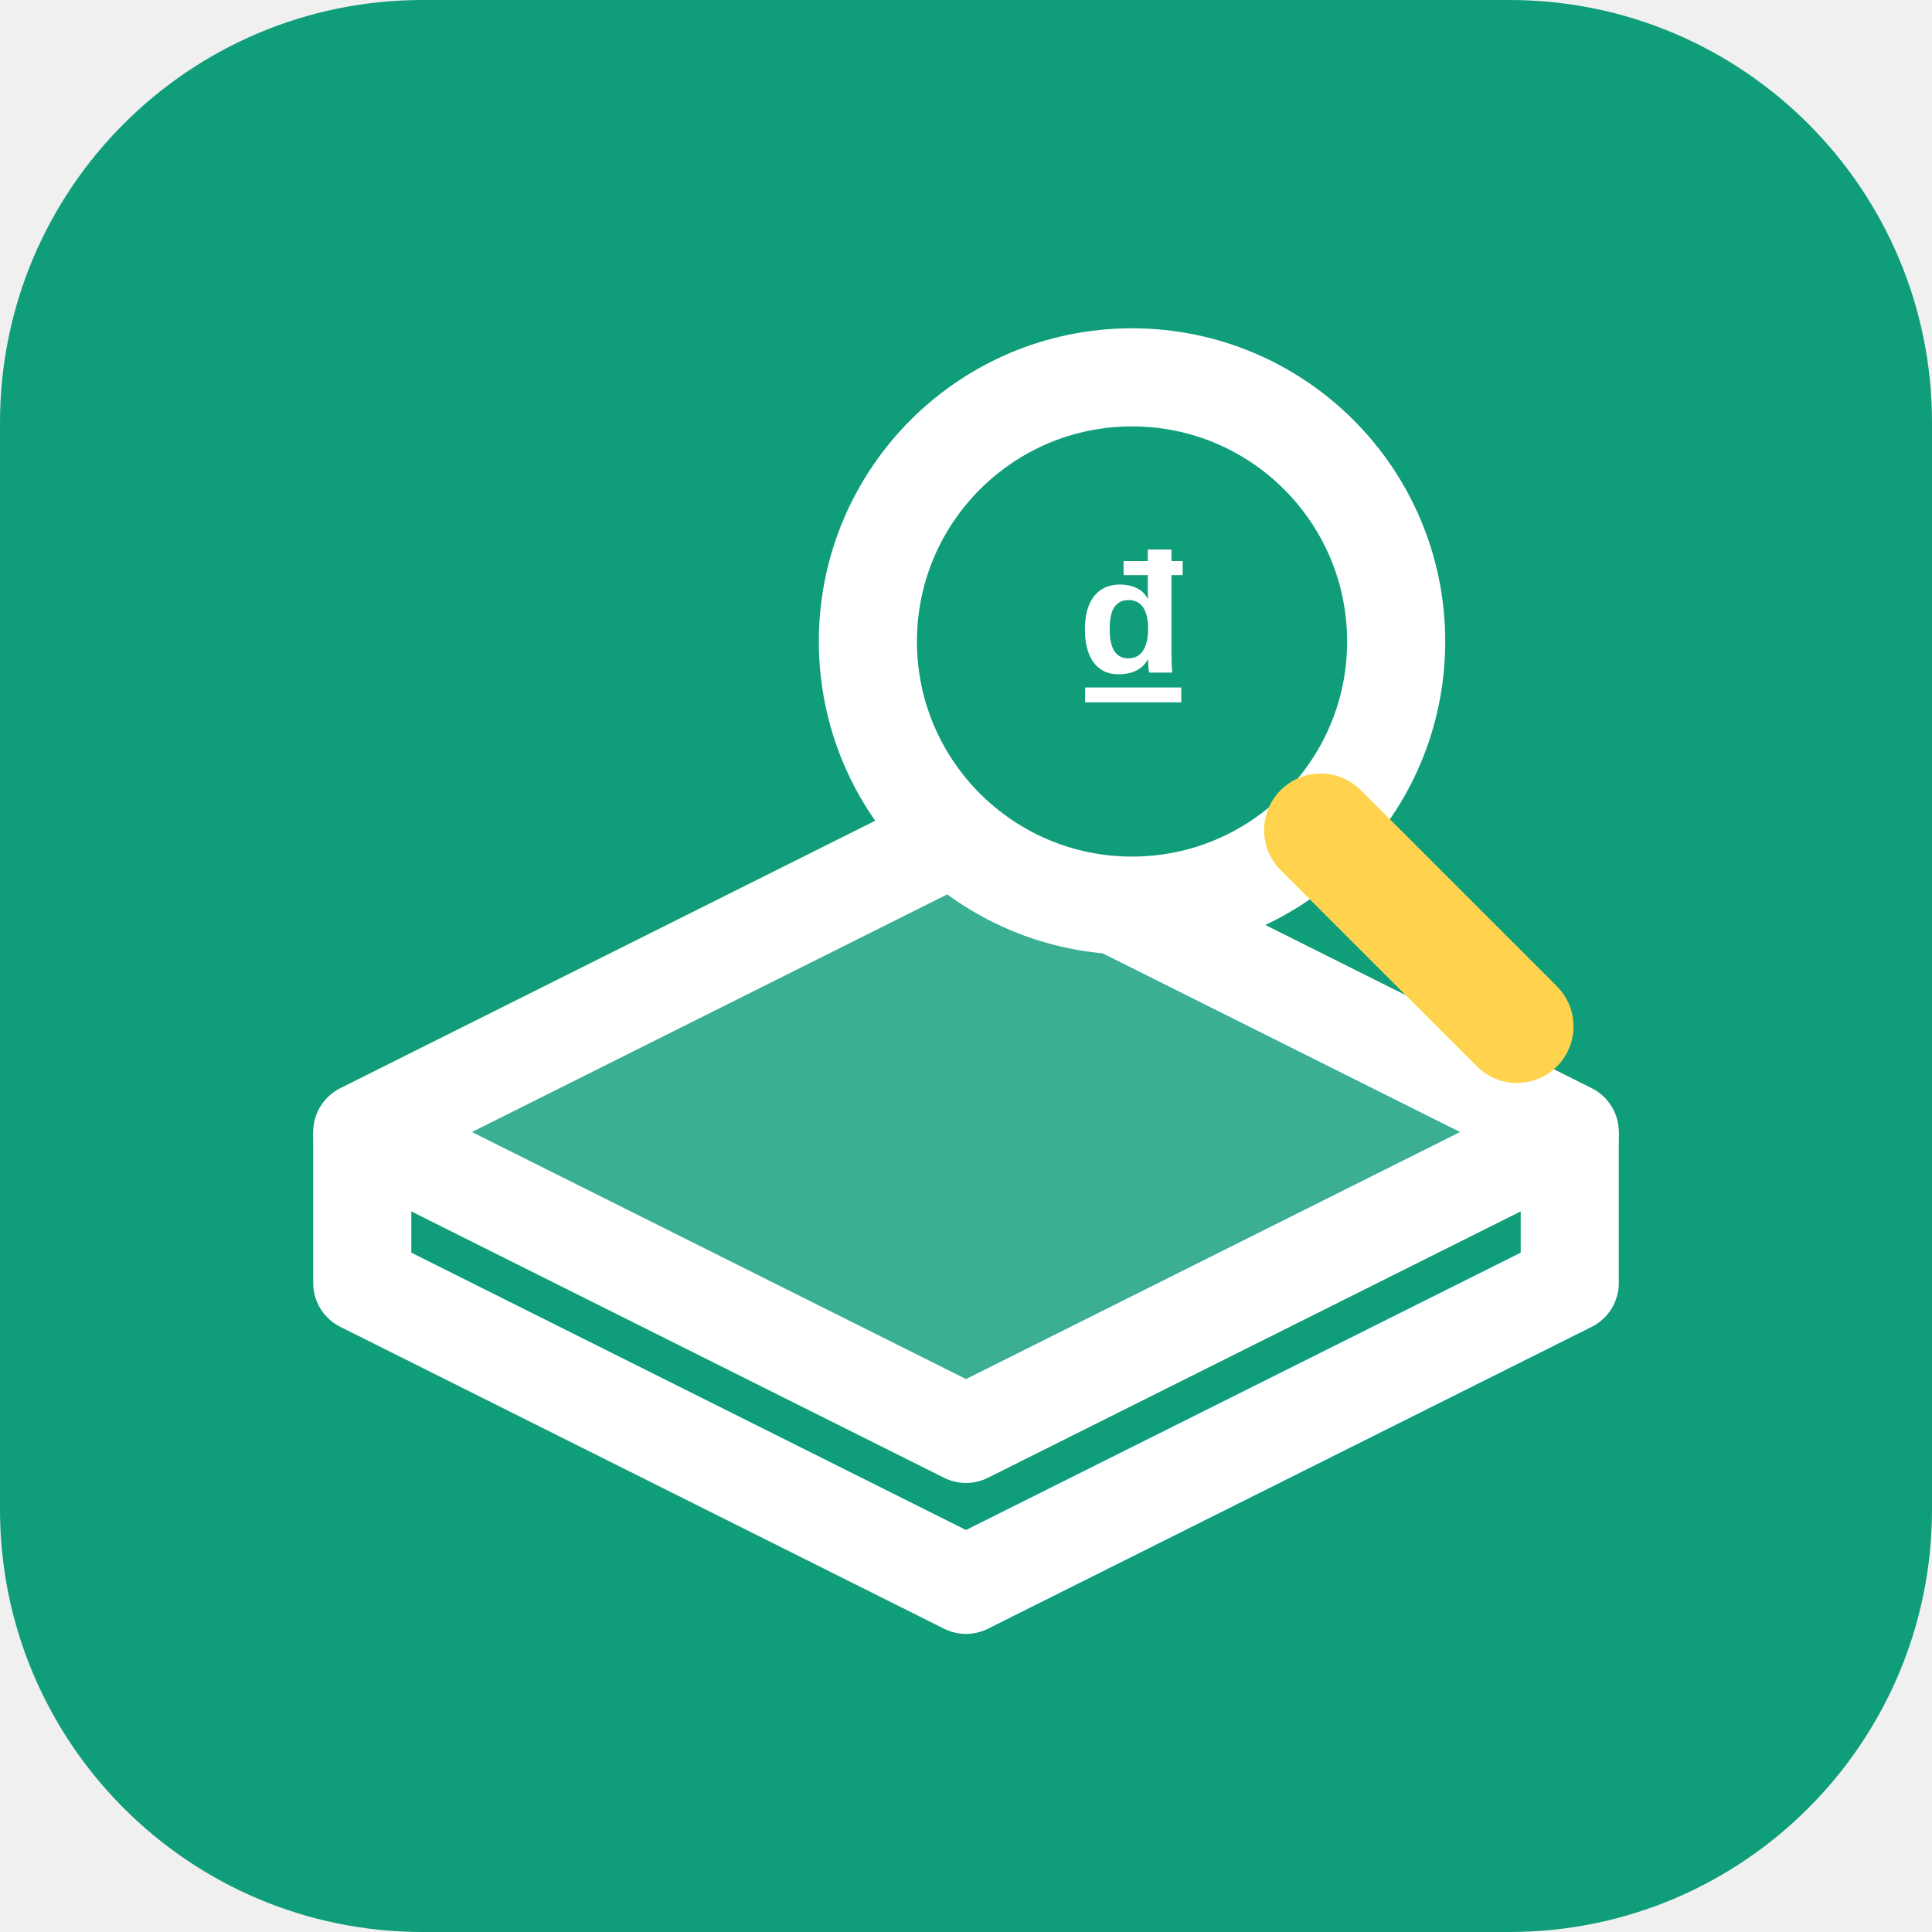
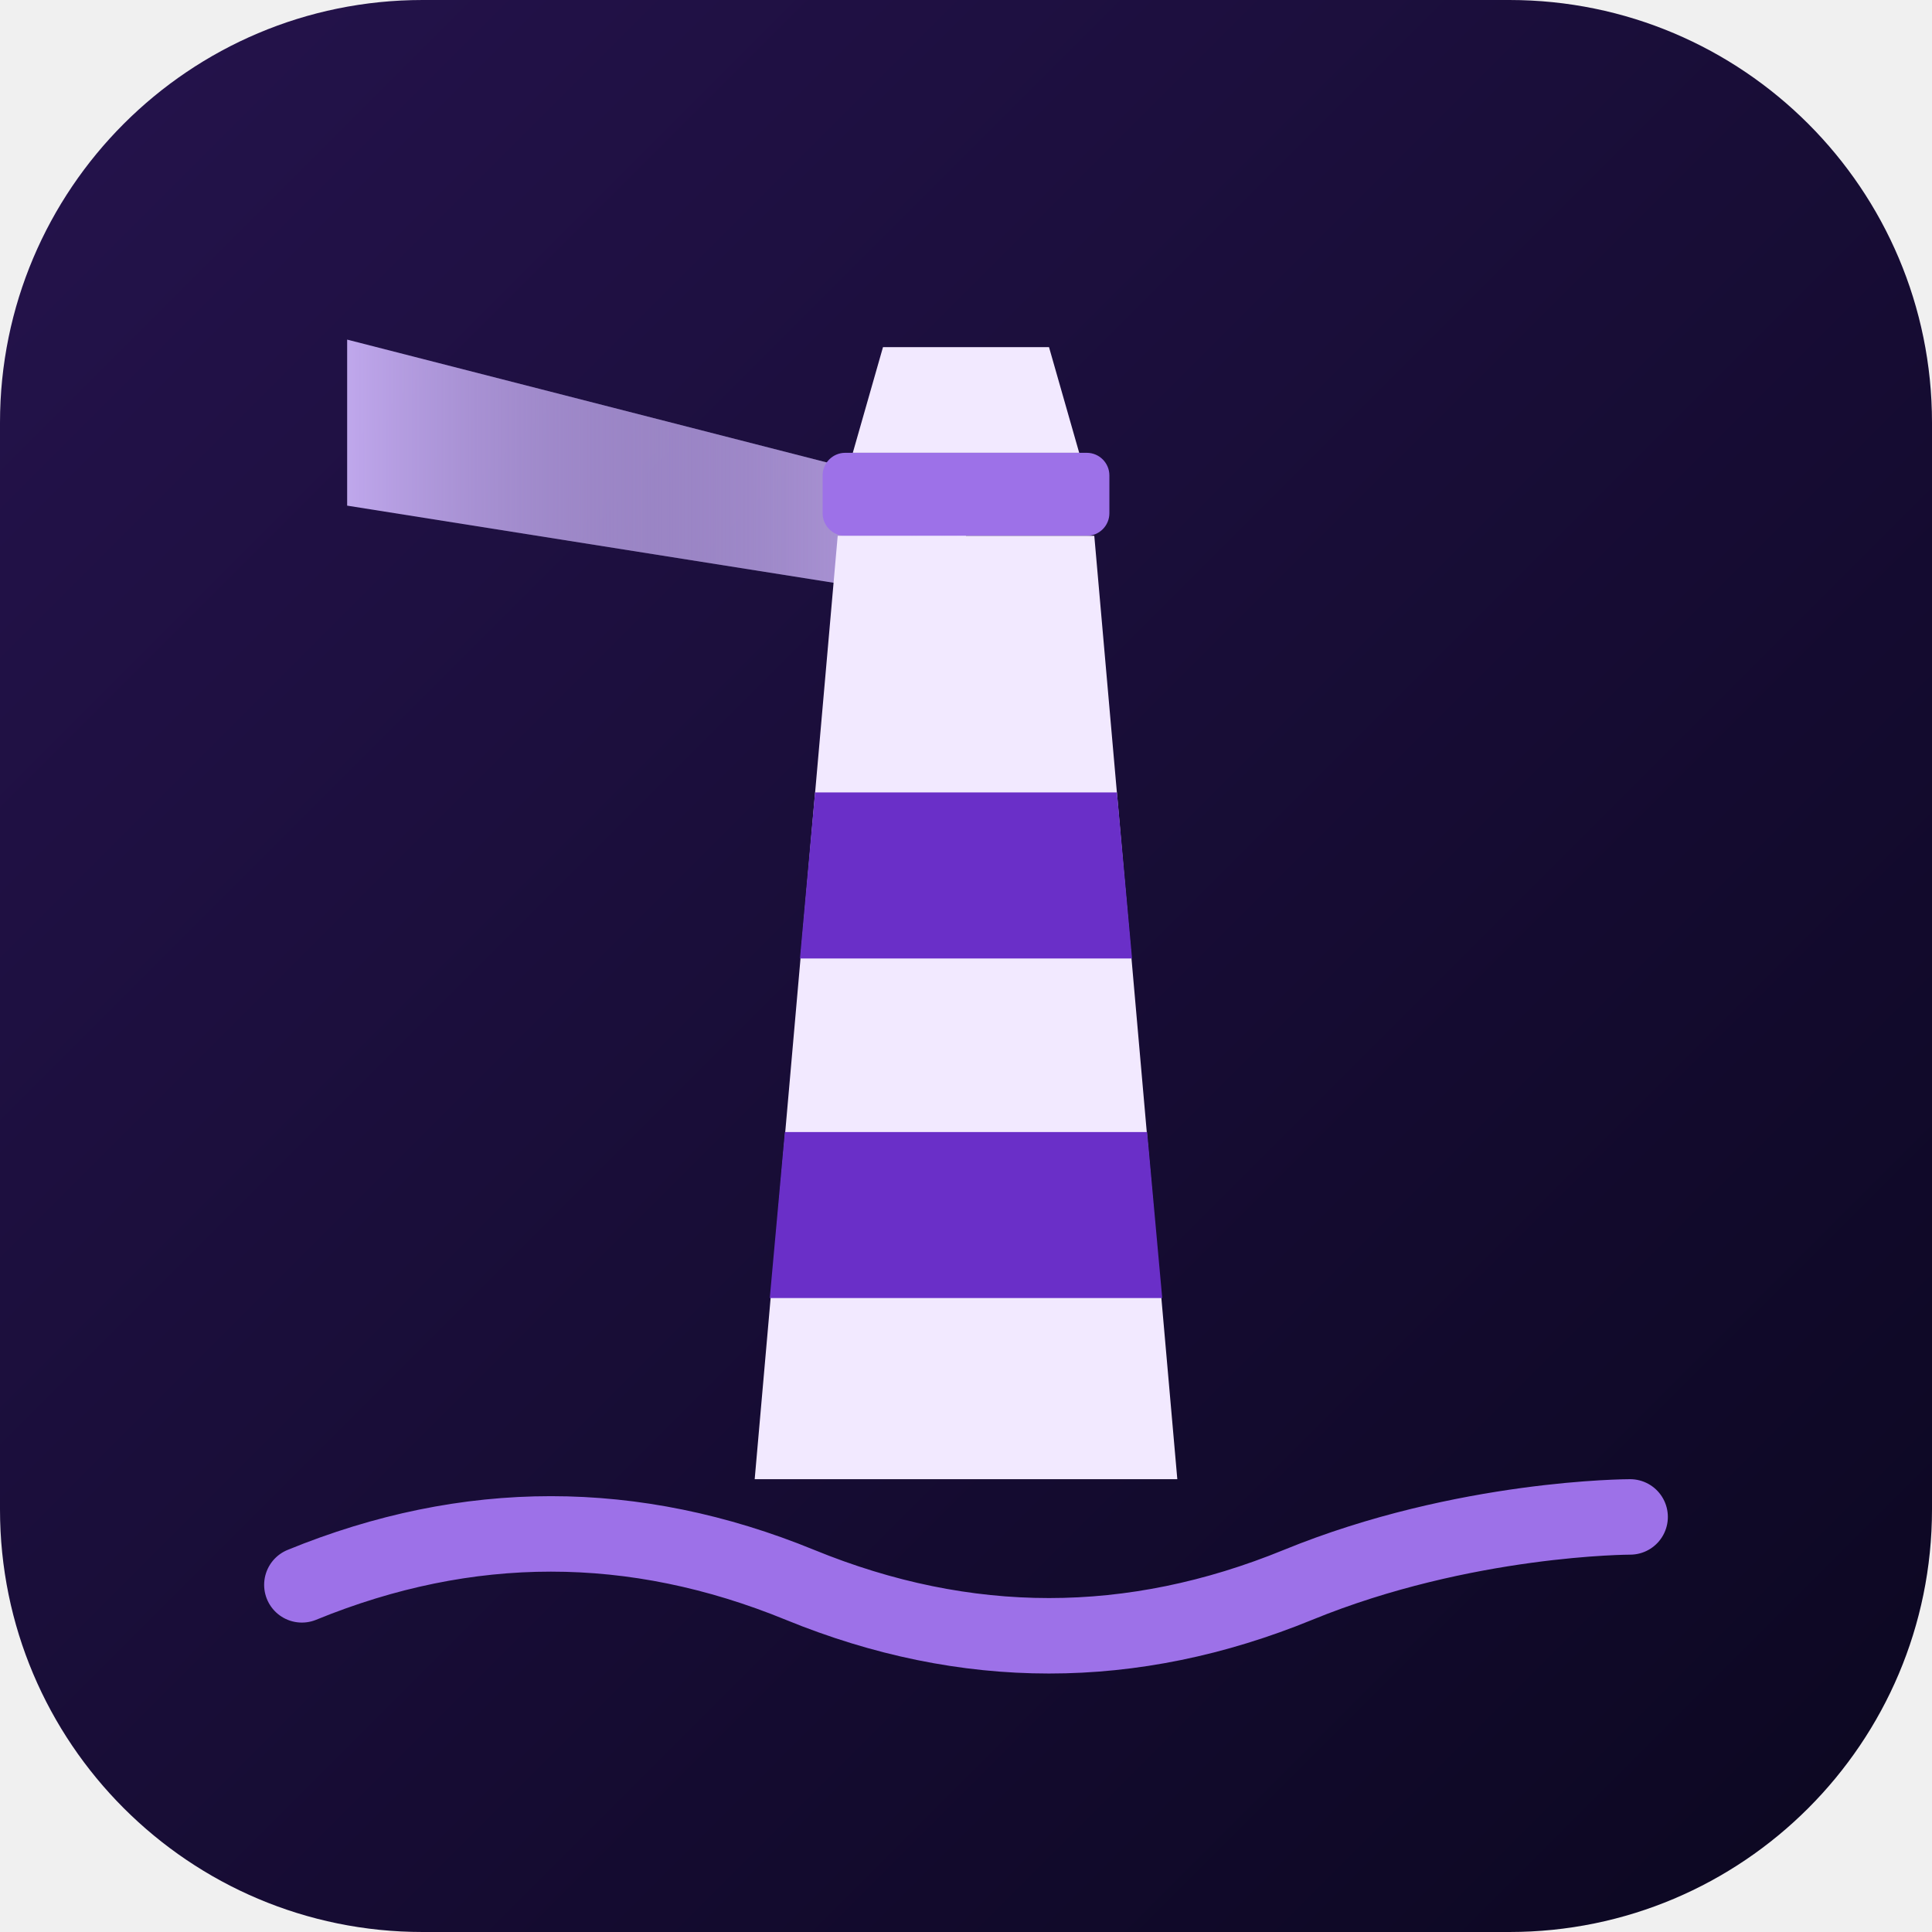
<svg xmlns="http://www.w3.org/2000/svg" viewBox="0 0 512 512">
-   <rect width="512" height="512" rx="112" fill="#0F9D7A" />
-   <g fill="none" stroke="#fff" stroke-width="26" stroke-linejoin="round">
-     <path d="M96 300 256 220l160 80-160 80z" fill="#fff" fill-opacity=".18" />
-     <path d="M96 300v40l160 80 160-80v-40" />
-   </g>
-   <circle cx="300" cy="170" r="70" fill="#0F9D7A" stroke="#fff" stroke-width="26" />
-   <path d="M350 220l52 52" stroke="#FFD34D" stroke-width="30" stroke-linecap="round" />
-   <text x="300" y="192" font-family="Arial,Helvetica,sans-serif" font-weight="700" font-size="64" fill="#fff" text-anchor="middle">₫</text>
+   <defs>
+     <linearGradient id="bg" x1="0" y1="0" x2="1" y2="1">
+       <stop offset="0" stop-color="#25134D" />
+       <stop offset="1" stop-color="#0B0720" />
+     </linearGradient>
+     <linearGradient id="beam" x1="0" y1="0" x2="1" y2="0">
+       <stop offset="0" stop-color="#D1B8FF" stop-opacity="0" />
+       <stop offset="1" stop-color="#D1B8FF" stop-opacity=".9" />
+     </linearGradient>
+   </defs>
+   <rect width="512" height="512" rx="112" fill="url(#bg)" />
+   <path d="M256 132 92 90v44l164 26z" fill="url(#beam)" />
+   <path d="M256 132l164-42v44l-164 26z" fill="url(#beam)" transform="matrix(-1 0 0 1 512 0)" />
+   <path d="M226 120h60l-8-28h-44z" fill="#F2E9FF" />
+   <rect x="218" y="120" width="76" height="22" rx="6" fill="#9D71E8" />
+   <path d="M222 142h68l22 250H200z" fill="#F2E9FF" />
+   <path d="M216 210h80l4 44h-88zM208 300h96l4 44H204z" fill="#6A2FC8" />
+   <path d="M80 420c44-18 88-18 132 0s88 18 132 0 88-18 88-18" stroke="#9D71E8" stroke-width="20" fill="none" stroke-linecap="round" />
</svg>
